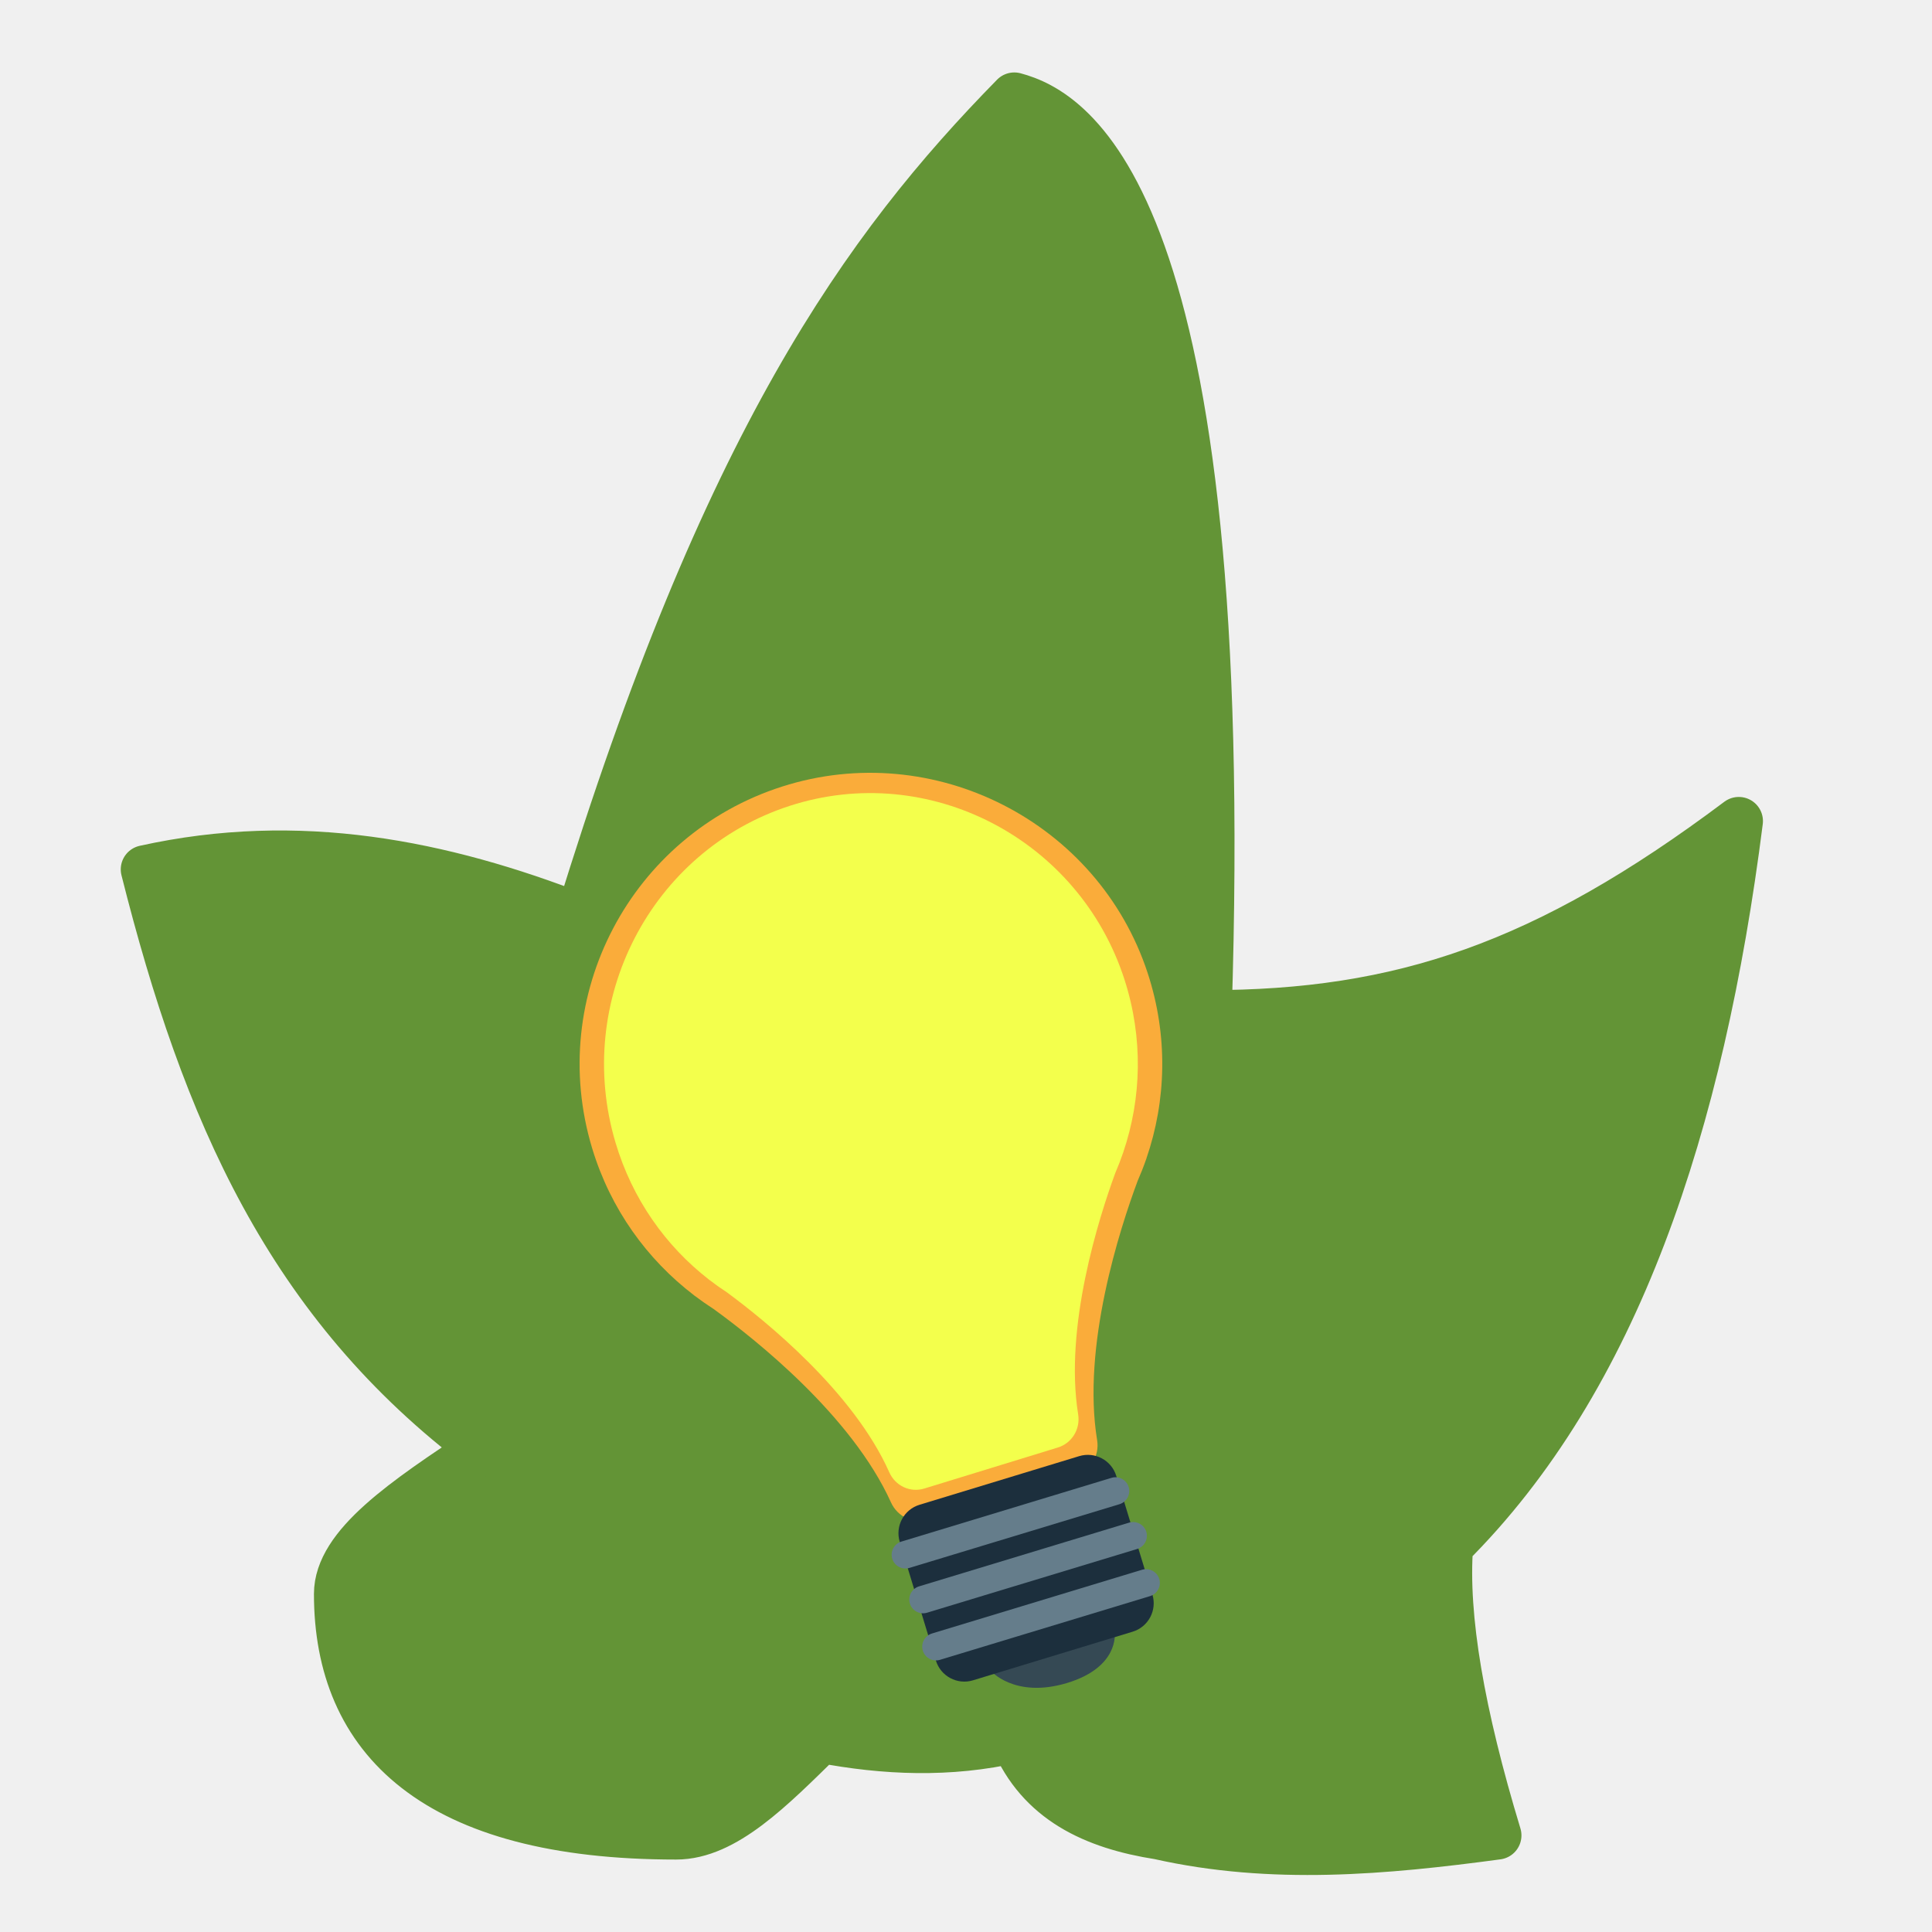
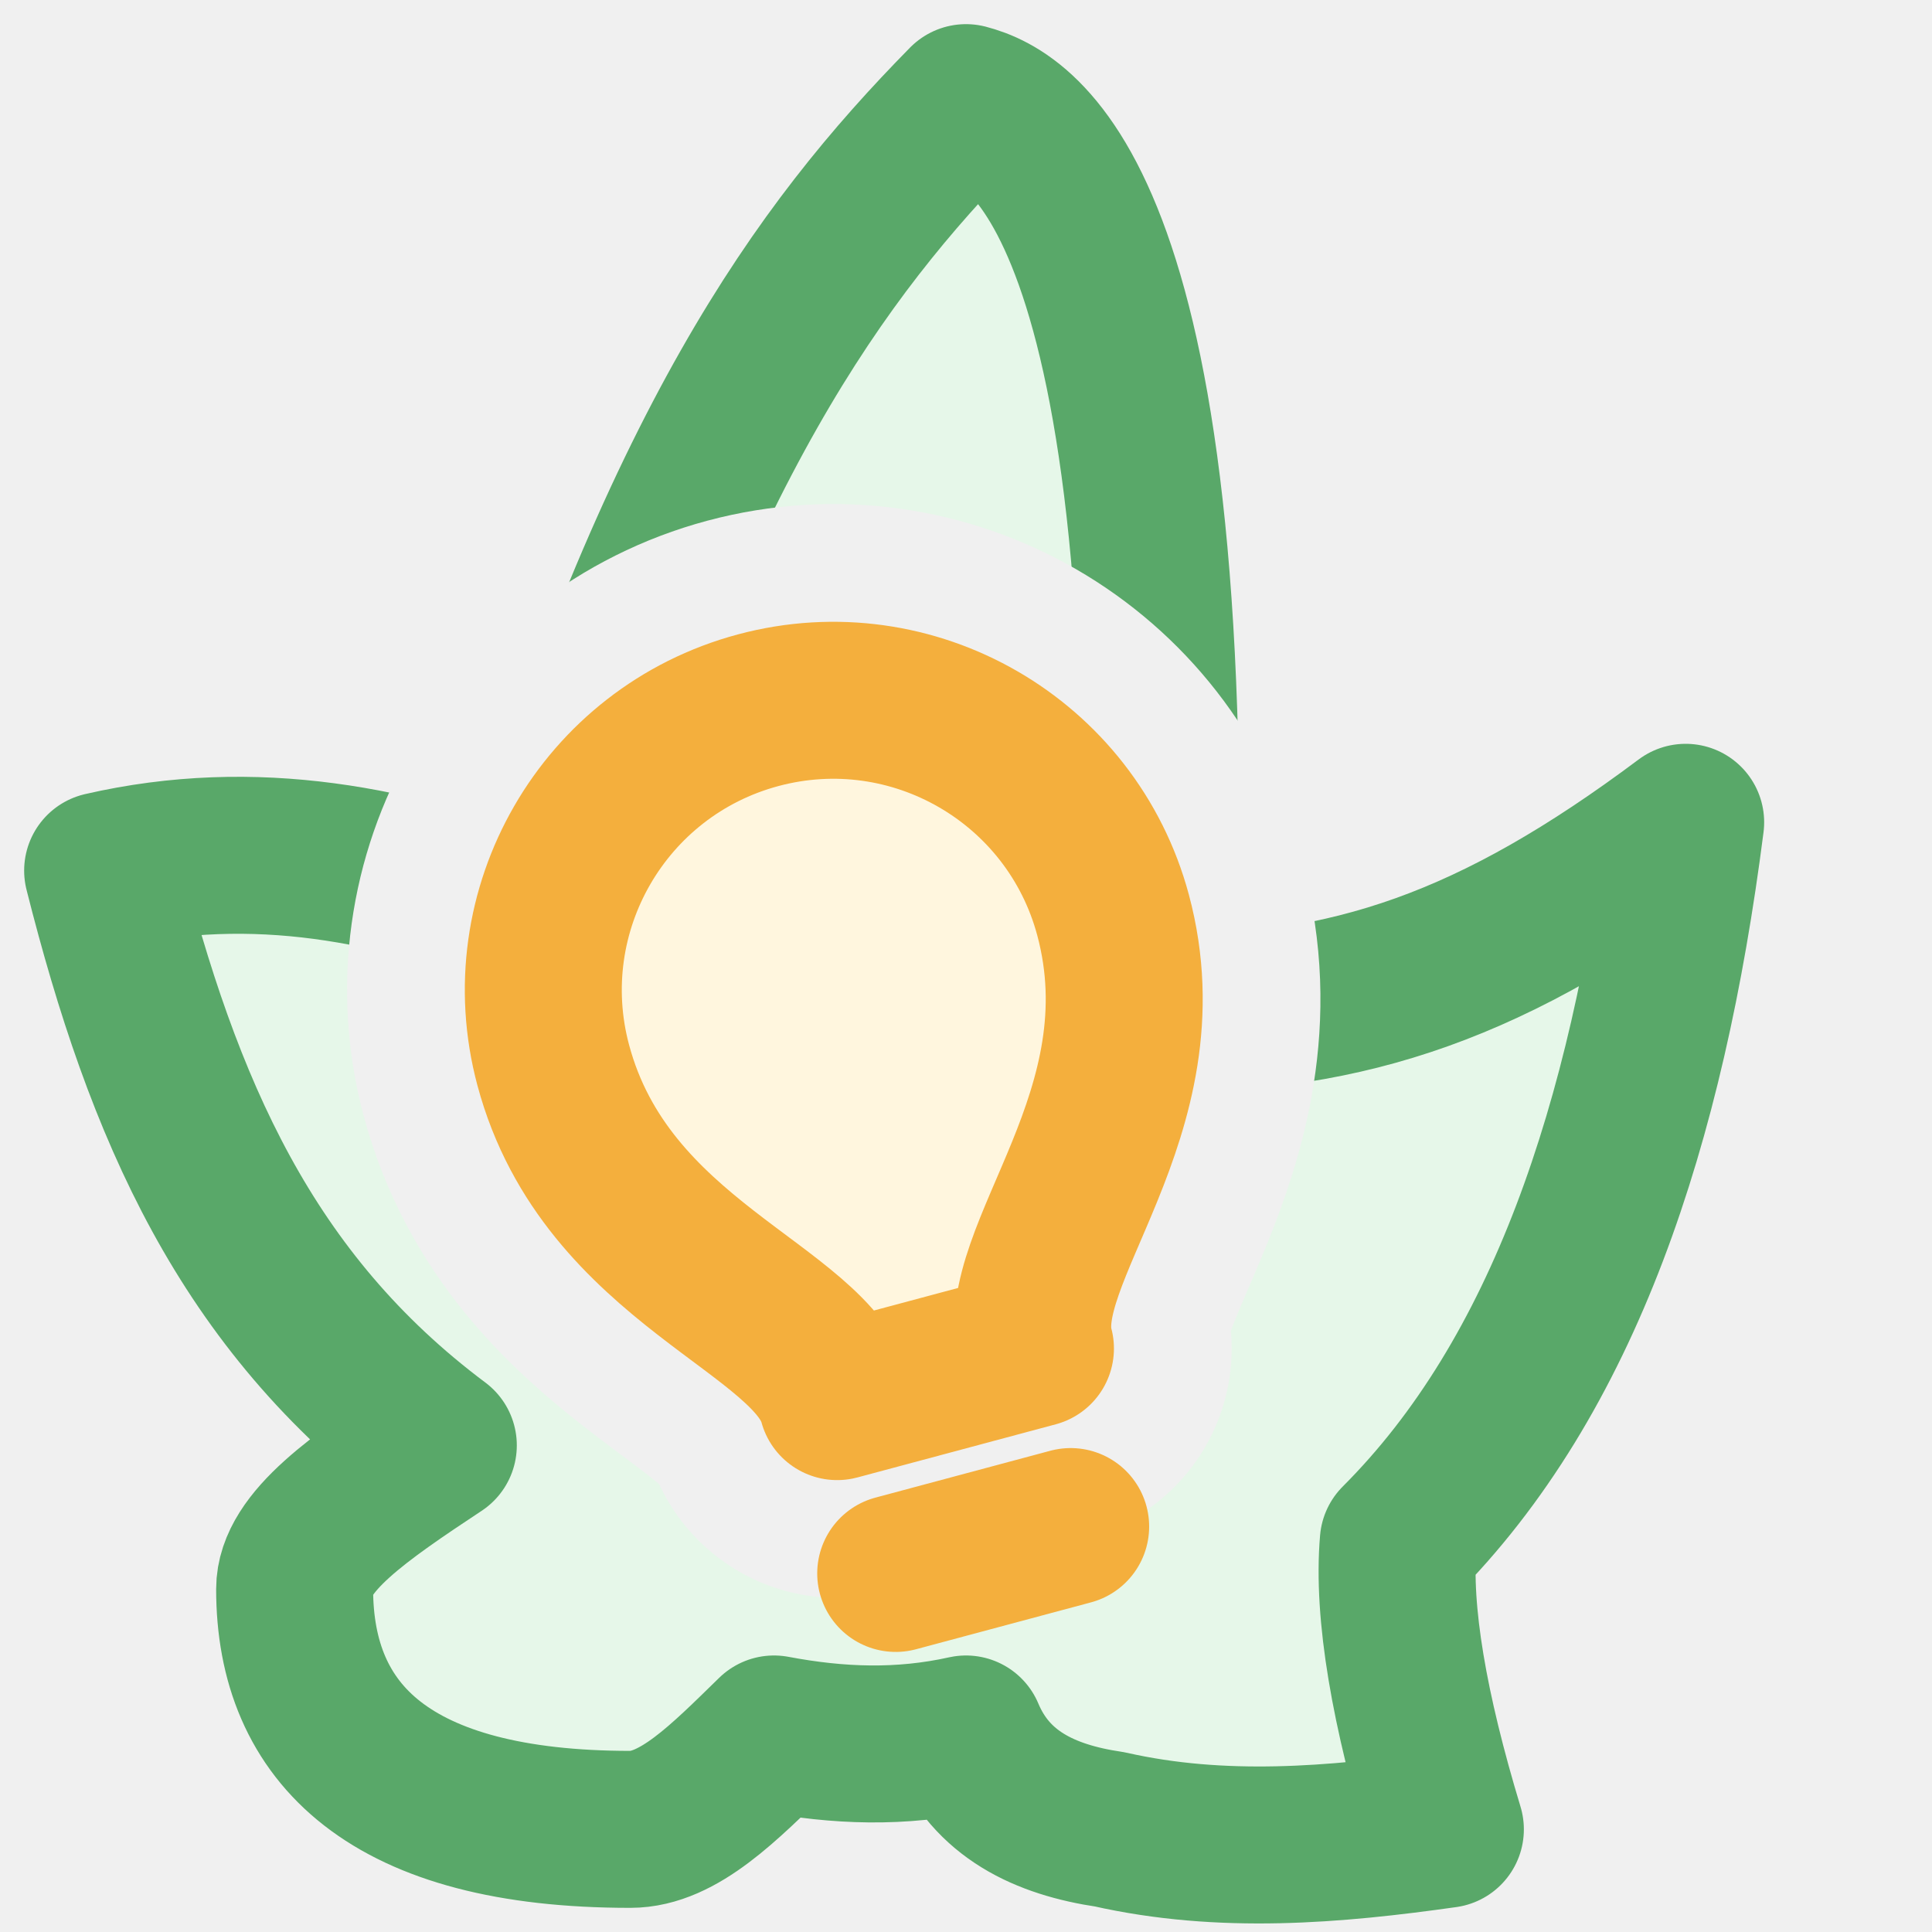
- <svg xmlns="http://www.w3.org/2000/svg" width="16" height="16" viewBox="0 0 40 40" version="1.1" xml:space="preserve" style="fill-rule:evenodd;clip-rule:evenodd;stroke-linecap:round;stroke-linejoin:round;stroke-miterlimit:1.5;">
-   <g id="Vector-Leaf" transform="matrix(1,0,0,1,0,-1)">
-     <path d="M21,3C17.927,6.134 15.019,10.151 12,20C9.139,18.887 6.186,18.294 3,19C4.26,24.006 6,28 10,31C8.374,32.075 7,33 7,34C7,37 9,39 14,39C15,39 15.957,38.023 17,37C18.321,37.251 19.652,37.308 21,37C21.533,38.271 22.648,38.788 24,39C26.336,39.526 28.668,39.314 31,39C30.24,36.497 29.888,34.475 30,33C33.456,29.565 35.2,24.29 36,18C32,21 29,22 25,22C25.547,5.041 22.163,3.31 21,3Z" style="fill:rgb(99,148,54);stroke:rgb(99,148,54);stroke-width:1px;" />
-   </g>
-   <g id="Vector-Bulb" transform="matrix(1.11632,0,0,1.11632,-2.51213,-4.09372)">
-     <g transform="matrix(0.0713958,0,0,0.0713958,9.55317,8.78075)">
-       <path d="M195.528,229.334L195.516,229.317C200.688,214.286 201.208,197.493 195.845,181.143C182.962,141.868 140.267,120.113 100.896,132.7C61.628,145.255 39.562,187.046 51.534,226.654C56.31,242.455 65.8,255.529 77.986,264.839L77.986,264.859C77.986,264.859 78.057,264.905 78.166,264.978C79.764,266.19 81.408,267.337 83.094,268.419C93.909,276.259 119.001,296.154 129.169,318.666C130.876,322.445 135.098,324.388 139.066,323.188L158.023,317.459L176.98,311.729C180.949,310.53 183.388,306.574 182.716,302.482C178.713,278.107 188.584,247.644 193.247,235.126C194.051,233.292 194.785,231.427 195.444,229.532C195.495,229.411 195.528,229.334 195.528,229.334Z" style="fill:rgb(250,172,58);fill-rule:nonzero;" />
-     </g>
-     <g transform="matrix(0.0654089,0,0,0.0664665,10.2953,9.7936)">
-       <path d="M195.528,229.334L195.516,229.317C200.688,214.286 201.208,197.493 195.845,181.143C182.962,141.868 140.267,120.113 100.896,132.7C61.628,145.255 39.562,187.046 51.534,226.654C56.31,242.455 65.8,255.529 77.986,264.839L77.986,264.859C77.986,264.859 78.057,264.905 78.166,264.978C79.764,266.19 81.408,267.337 83.094,268.419C93.909,276.259 119.001,296.154 129.169,318.666C130.876,322.445 135.098,324.388 139.066,323.188L158.023,317.459L176.98,311.729C180.949,310.53 183.388,306.574 182.716,302.482C178.713,278.107 188.584,247.644 193.247,235.126C194.051,233.292 194.785,231.427 195.444,229.532C195.495,229.411 195.528,229.334 195.528,229.334Z" style="fill:rgb(243,255,76);fill-rule:nonzero;" />
-     </g>
-     <g transform="matrix(0.0654404,-0.00368363,0.00289219,0.0513803,9.84969,17.141)">
-       <path d="M148.989,351.375L184.747,340.527C184.747,340.527 185.48,352.942 170.378,357.523C155.276,362.104 148.989,351.375 148.989,351.375Z" style="fill:rgb(53,73,84);fill-rule:nonzero;" />
-     </g>
-     <g transform="matrix(0.0163918,-0.00499177,0.00698245,0.0229287,8.80097,3.32996)">
-       <path d="M319,1278.01C319,1265.31 304.58,1255 286.819,1255L106.181,1255C88.42,1255 74,1265.31 74,1278.01L74,1373.99C74,1386.69 88.42,1397 106.181,1397L286.819,1397C304.58,1397 319,1386.69 319,1373.99L319,1278.01Z" style="fill:rgb(28,47,61);" />
-     </g>
-     <g transform="matrix(0.0713958,0,0,0.0713958,9.55317,8.78075)">
-       <path d="M188.527,319.122L133.953,335.677C132.071,336.248 130.063,335.175 129.493,333.293C128.921,331.411 129.994,329.403 131.876,328.833L186.451,312.277C188.333,311.706 190.34,312.779 190.911,314.661C191.482,316.544 190.41,318.551 188.527,319.122Z" style="fill:rgb(101,125,139);fill-rule:nonzero;" />
-     </g>
-     <g transform="matrix(0.0713958,0,0,0.0713958,9.6306,8.78852)">
-       <path d="M192.024,330.649L137.45,347.204C135.567,347.775 133.561,346.702 132.989,344.82C132.418,342.938 133.491,340.931 135.374,340.36L189.948,323.805C191.83,323.233 193.837,324.307 194.408,326.188C194.979,328.071 193.906,330.078 192.024,330.649Z" style="fill:rgb(101,125,139);fill-rule:nonzero;" />
-     </g>
-     <g transform="matrix(0.0713958,0,0,0.0713958,9.87049,9.66241)">
-       <path d="M192.024,330.649L137.45,347.204C135.567,347.775 133.561,346.702 132.989,344.82C132.418,342.938 133.491,340.931 135.374,340.36L189.948,323.805C191.83,323.233 193.837,324.307 194.408,326.188C194.979,328.071 193.906,330.078 192.024,330.649Z" style="fill:rgb(101,125,139);fill-rule:nonzero;" />
-     </g>
+ <svg xmlns="http://www.w3.org/2000/svg" width="16" height="16" viewBox="0 0 16 16" fill="none">
+   <mask id="bulb" maskUnits="userSpaceOnUse" x="0" y="0" width="16" height="16">
+     <rect width="16" height="16" fill="white" />
+     <path d="M6.05 11.5 C6.05 10.7 4.5 9.9 4.5 8.2 A2.4 2.4 0 1 1 9.3 8.2 C9.3 9.9 7.75 10.7 7.75 11.5 Z" transform="rotate(-15 6.9 8.2)" fill="black" stroke="black" stroke-width="3.25" stroke-linejoin="round" />
+   </mask>
+   <path d="M8 0.85C6.78 2.09 5.62 3.69 4.42 7.6C3.29 7.16 2.11 6.92 0.85 7.21C1.35 9.19 2.04 10.78 3.63 11.97C2.98 12.4 2.44 12.77 2.44 13.16C2.44 14.36 3.23 15.15 5.22 15.15C5.62 15.15 6 14.76 6.41 14.36C6.94 14.46 7.46 14.48 8 14.36C8.21 14.86 8.65 15.07 9.19 15.15C10.12 15.36 11.05 15.28 11.97 15.15C11.67 14.16 11.53 13.35 11.58 12.77C12.95 11.4 13.64 9.31 13.96 6.81C12.37 8 11.18 8.4 9.59 8.4C9.81 1.66 8.46 0.97 8 0.85Z" fill="#E6F7E9" stroke="#59A869" stroke-width="1.3" stroke-linecap="round" stroke-linejoin="round" mask="url(#bulb)" />
+   <g transform="rotate(-15 6.9 8.2)">
+     <path d="M6.05 11.5 C6.05 10.7 4.5 9.9 4.5 8.2 A2.4 2.4 0 1 1 9.3 8.2 C9.3 9.9 7.75 10.7 7.75 11.5 Z" fill="#FFF6DE" stroke="#F4AF3D" stroke-width="1.3" stroke-linecap="round" stroke-linejoin="round" />
+     <path d="M6.15 13 L7.65 13" stroke="#F4AF3D" stroke-width="1.3" stroke-linecap="round" stroke-linejoin="round" />
  </g>
</svg>
